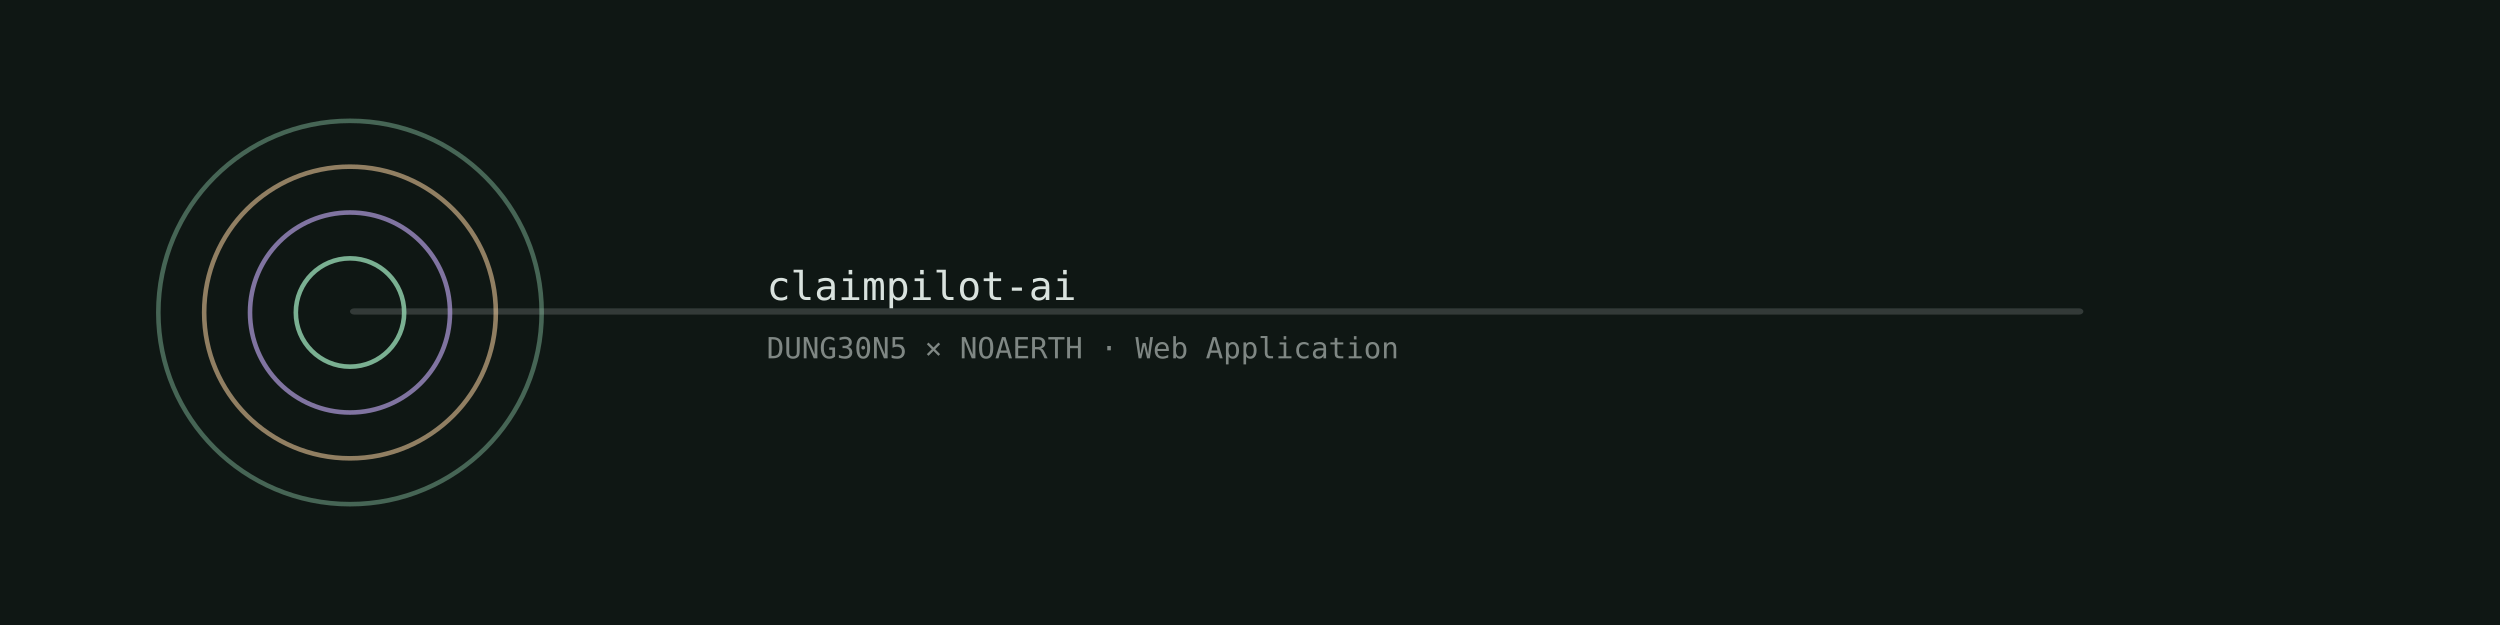
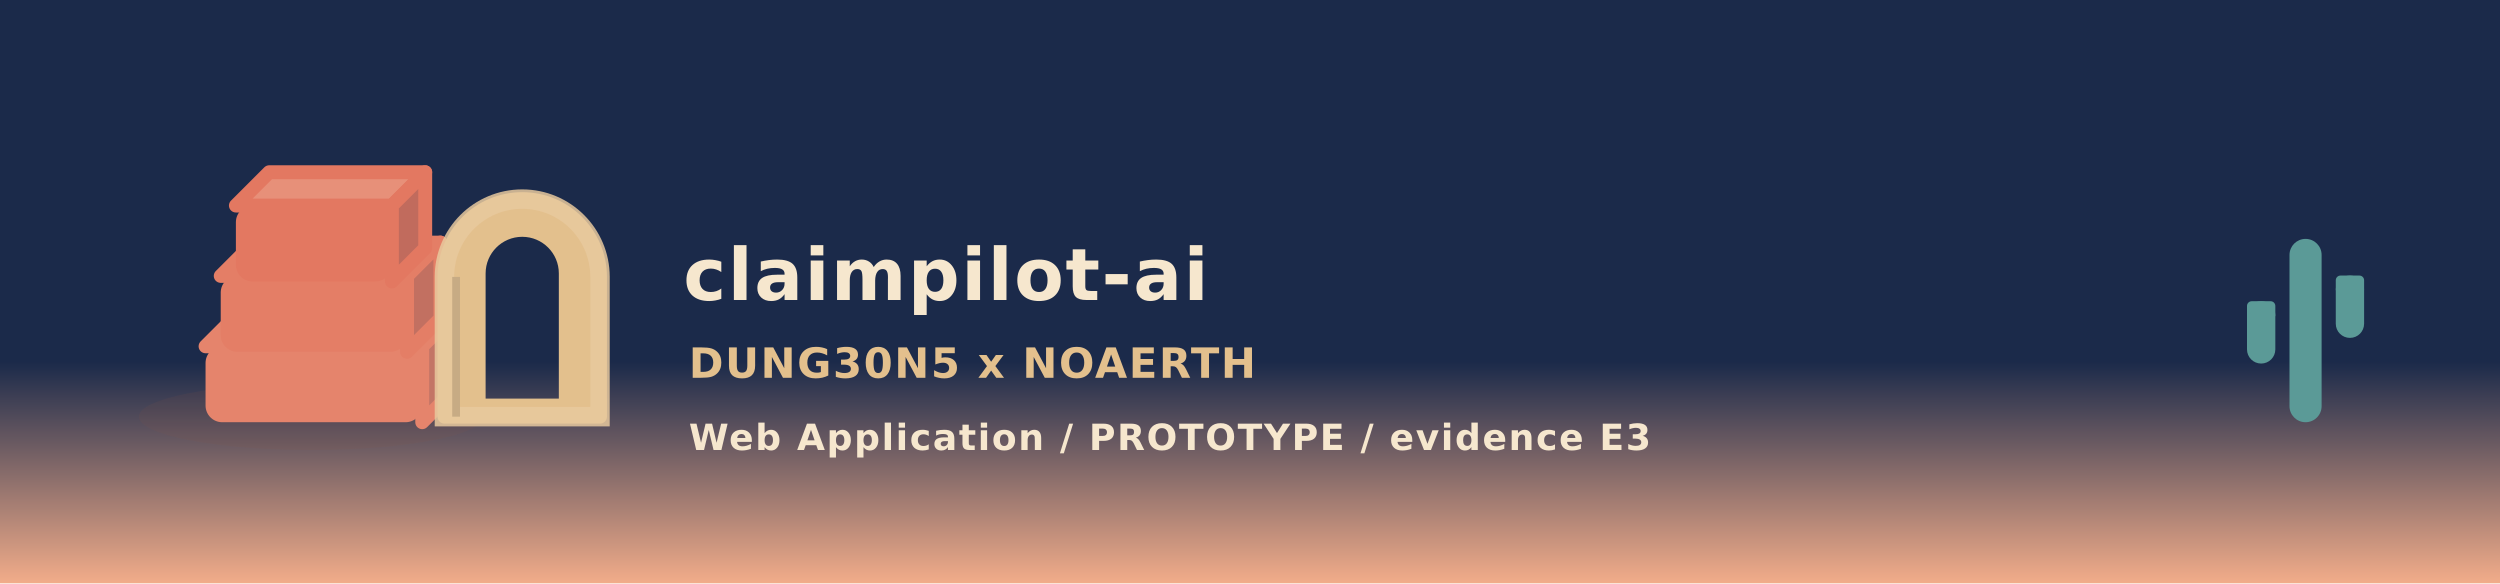
- <svg xmlns="http://www.w3.org/2000/svg" viewBox="0 0 1200 300" width="1200" height="300" role="img" aria-label="claimpilot-ai identity object">
-   <rect width="1200" height="300" fill="#0f1714" />
-   <defs>
-     <linearGradient id="gft" x1="0" y1="0" x2="1" y2="1">
-       <stop offset="0%" stop-color="#95d5b2" />
-       <stop offset="100%" stop-color="#b8a1e6" />
-     </linearGradient>
-   </defs>
-   <rect x="168.00" y="148.00" width="832.00" height="3.00" rx="2.00" fill="rgba(240,248,244,0.160)" opacity="1.00" />
-   <circle cx="168.00" cy="150.00" r="26.00" fill="none" stroke="rgba(149,213,178,0.800)" stroke-width="2.20" opacity="1.00" />
-   <circle cx="168.00" cy="150.00" r="48.00" fill="none" stroke="rgba(184,161,230,0.670)" stroke-width="2.20" opacity="1.00" />
-   <circle cx="168.00" cy="150.00" r="70.00" fill="none" stroke="rgba(255,214,165,0.540)" stroke-width="2.20" opacity="1.00" />
-   <circle cx="168.00" cy="150.00" r="92.00" fill="none" stroke="rgba(149,213,178,0.410)" stroke-width="2.20" opacity="1.00" />
-   <text x="368" y="144" font-family="ui-monospace,Menlo,monospace" font-size="19" fill="rgba(240,248,244,0.900)">claimpilot-ai</text>
-   <text x="368" y="172" font-family="ui-monospace,Menlo,monospace" font-size="14" fill="rgba(240,248,244,0.500)">DUNG30N5 × NOAERTH · Web Application</text>
+ <svg xmlns="http://www.w3.org/2000/svg" width="900" height="210" viewBox="0 0 900 210" role="img" aria-label="claimpilot-ai - identity object">
+   <linearGradient id="skyf" x1="0" y1="0" x2="0" y2="1">
+     <stop offset="0" stop-color="#1b2a4a" />
+     <stop offset="0.62" stop-color="#1b2a4a" />
+     <stop offset="1" stop-color="#f3ad8a" />
+   </linearGradient>
+   <rect width="900" height="210" fill="url(#skyf)" />
+   <rect x="0" y="352" width="900" height="-142" fill="#e3c08d" />
+   <rect x="0" y="352" width="900" height="3" fill="#e6c596" />
+   <ellipse cx="112" cy="150" rx="62" ry="12" fill="rgba(138,90,68,0.11)" />
+   <path d="M74,124.67 L152,124.67 L164,112.67 L86,112.67 Z" fill="#e99a82" stroke="#e5846c" stroke-width="5" stroke-linejoin="round" />
+   <path d="M152,124.67 L164,112.67 L164,140 L152,152 Z" fill="#c37566" stroke="#e5846c" stroke-width="5" stroke-linejoin="round" />
+   <rect x="74" y="124.67" width="78" height="27.33" rx="6" fill="#e5846c" />
+   <path d="M79.46,99.33 L146.54,99.33 L158.54,87.33 L91.46,87.33 Z" fill="#e8957d" stroke="#e47e66" stroke-width="5" stroke-linejoin="round" />
+   <path d="M146.54,99.33 L158.54,87.33 L158.54,114.67 L146.54,126.67 Z" fill="#c27061" stroke="#e47e66" stroke-width="5" stroke-linejoin="round" />
+   <rect x="79.46" y="99.33" width="67.08" height="27.33" rx="6" fill="#e47e66" />
+   <path d="M84.92,74 L141.08,74 L153.08,62 L96.92,62 Z" fill="#e79079" stroke="#e37861" stroke-width="5" stroke-linejoin="round" />
+   <path d="M141.08,74 L153.08,62 L153.08,89.33 L141.08,101.33 Z" fill="#c16b5d" stroke="#e37861" stroke-width="5" stroke-linejoin="round" />
+   <rect x="84.92" y="74" width="56.16" height="27.33" rx="6" fill="#e37861" />
+   <path d="M160,150 L160,99.68 A28,28 0 0 1 216,99.68 L216,150 Z M172.32,146 L172.32,98.43 A15.68,15.68 0 0 1 203.68,98.43 L203.68,146 Z" fill="#e3c08d" fill-rule="evenodd" stroke="#e3c08d" stroke-width="5" stroke-linejoin="round" />
+   <path d="M160,150 L160,99.68 A28,28 0 0 1 216,99.68 L216,150 Z" fill="none" stroke="#e8c99d" stroke-width="7" stroke-linecap="round" opacity="0.85" />
+   <rect x="162.8" y="99.68" width="2.8" height="50.32" fill="#c7ab84" />
+   <text x="246" y="108" font-family="Verdana,DejaVu Sans,sans-serif" font-size="26" font-weight="700" letter-spacing="0.6" fill="#f6e7ce" text-anchor="start">claimpilot-ai</text>
+   <text x="248" y="136" font-family="Verdana,DejaVu Sans,sans-serif" font-size="15" font-weight="700" letter-spacing="0.6" fill="#e3c08d" text-anchor="start">DUNG30N5 x NOAERTH</text>
+   <text x="248" y="162" font-family="Verdana,DejaVu Sans,sans-serif" font-size="13" font-weight="700" letter-spacing="0.6" fill="#f6e7ce" text-anchor="start">Web Application  /  PROTOTYPE  /  evidence E3</text>
+   <rect x="824.22" y="86" width="11.56" height="66" rx="5.78" fill="#5b9a97" />
+   <rect x="808.92" y="108.44" width="10.2" height="22.44" rx="5.1" fill="#5b9a97" />
+   <rect x="808.92" y="108.44" width="10.2" height="6.6" rx="1.7" fill="#5b9a97" />
+   <rect x="840.88" y="99.2" width="10.2" height="22.44" rx="5.1" fill="#5b9a97" />
+   <rect x="840.88" y="99.2" width="10.2" height="6.6" rx="1.7" fill="#5b9a97" />
</svg>
